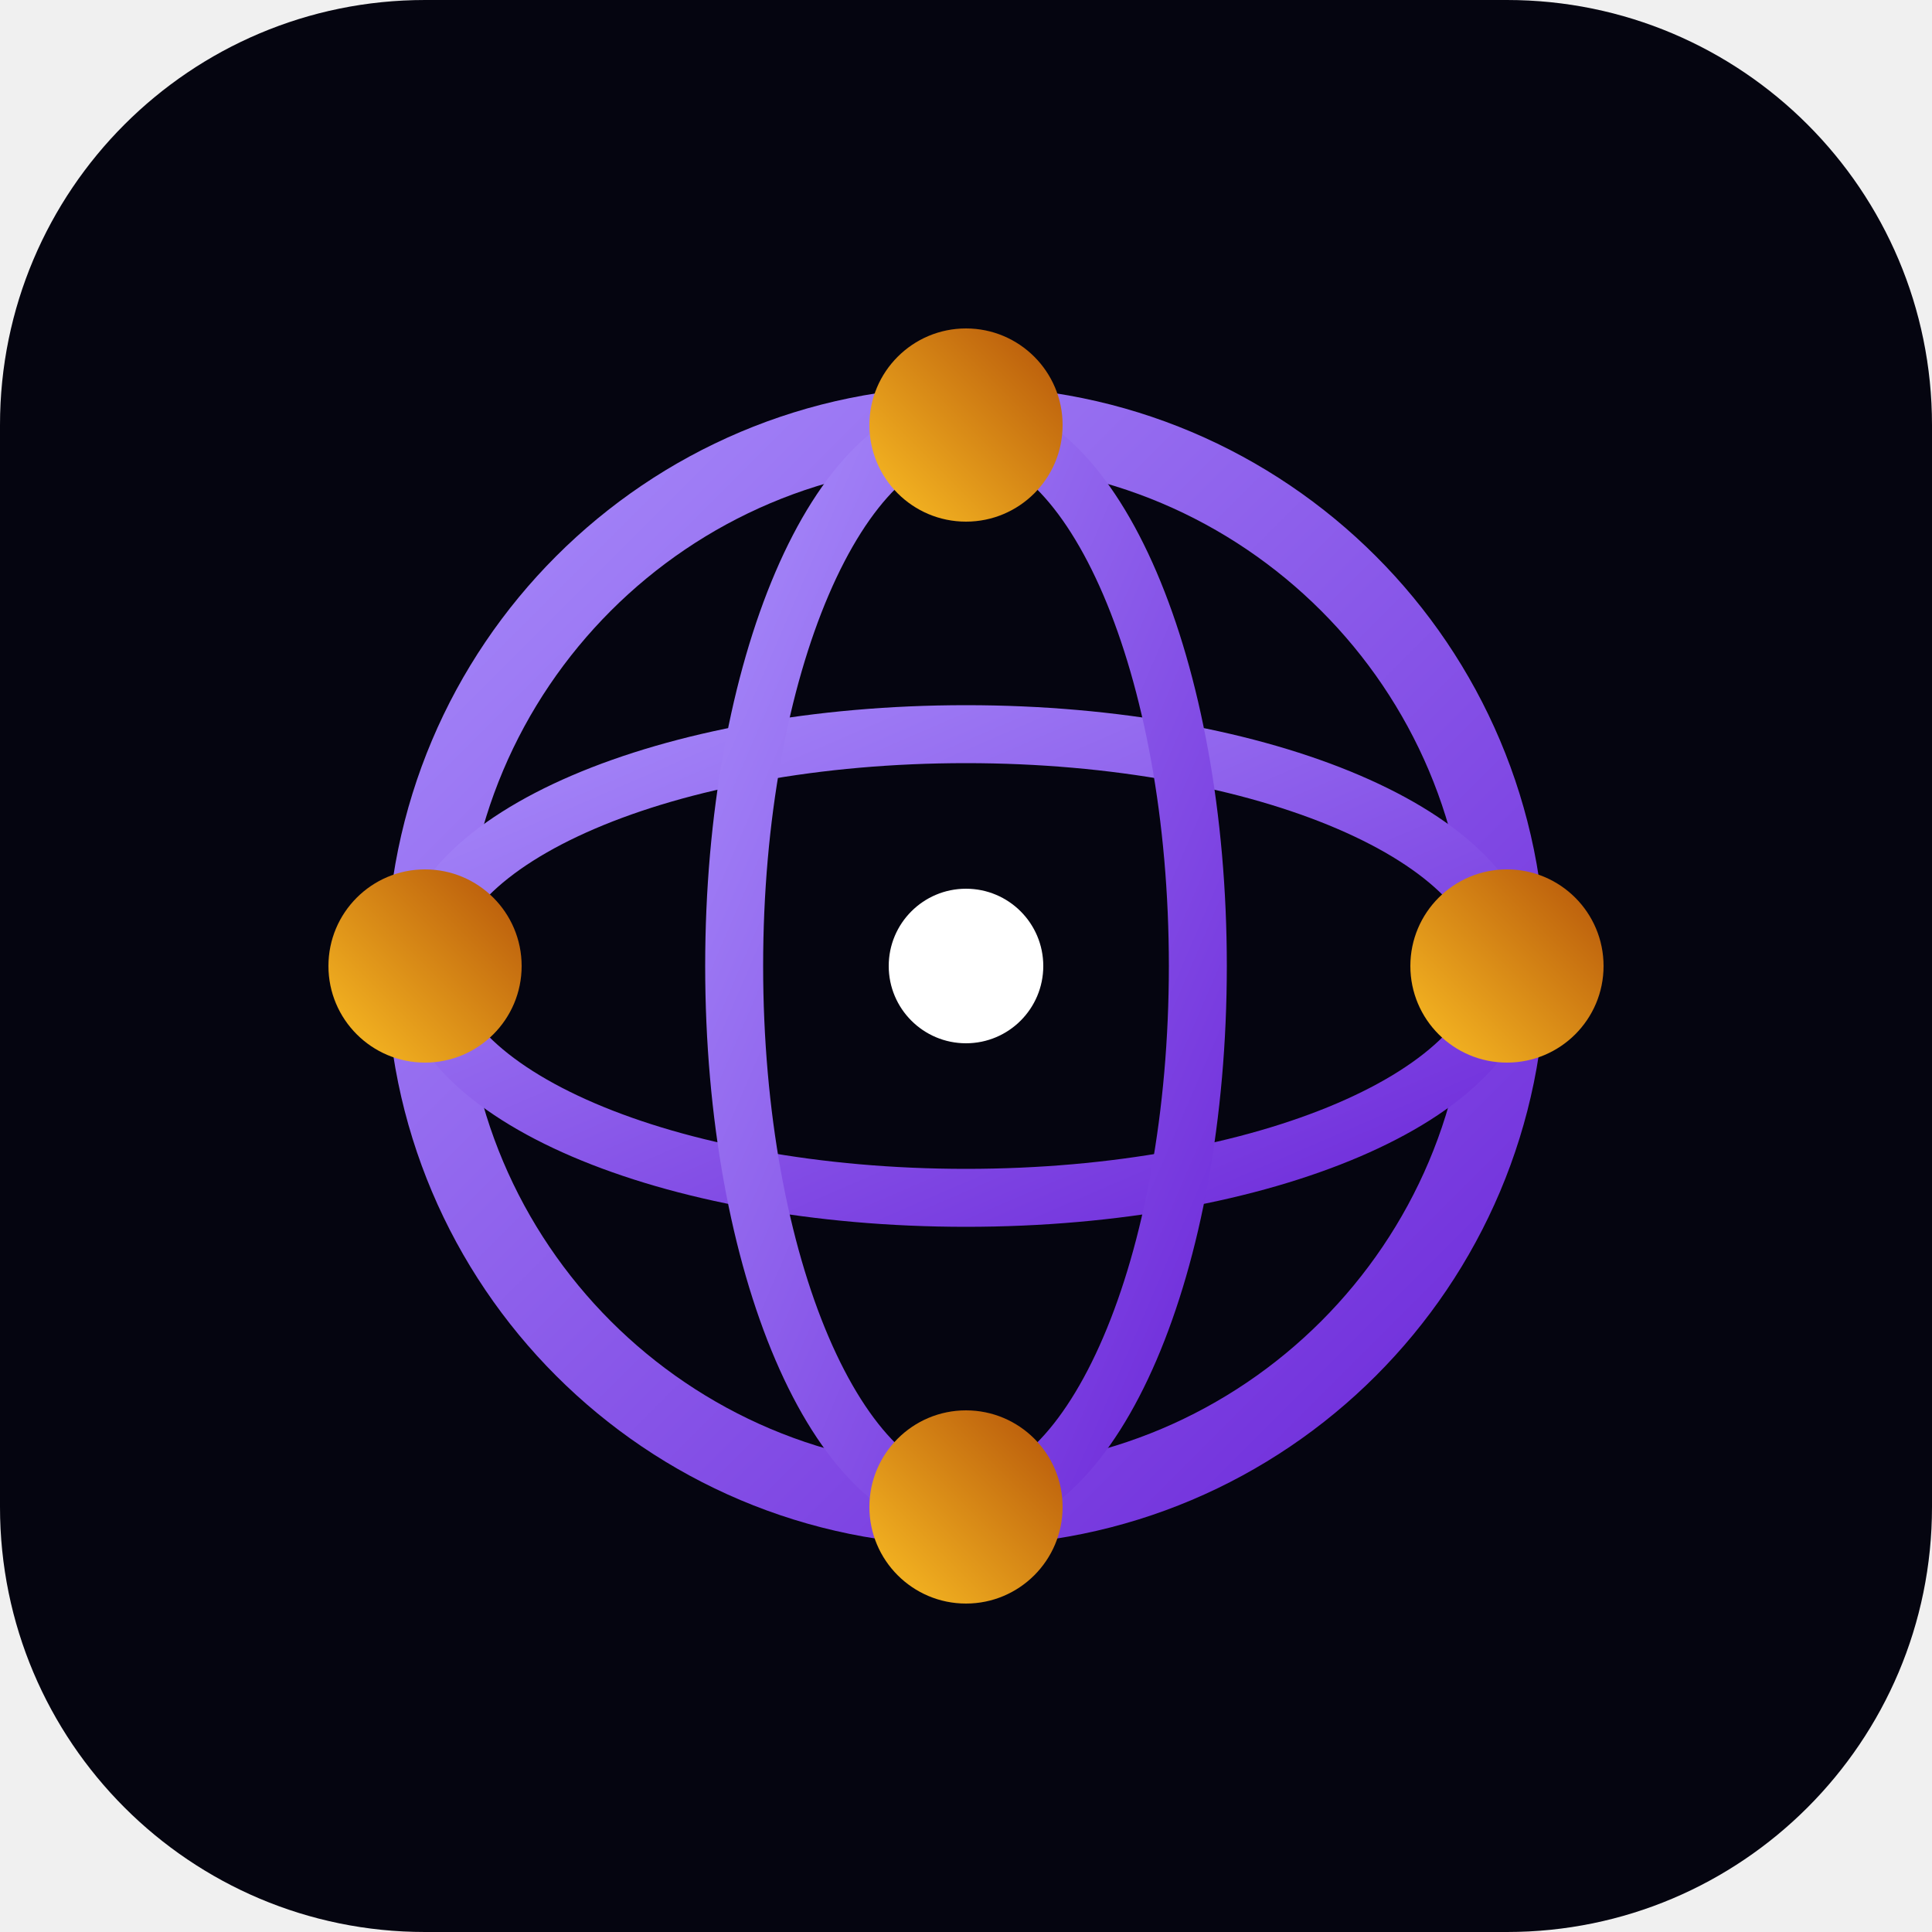
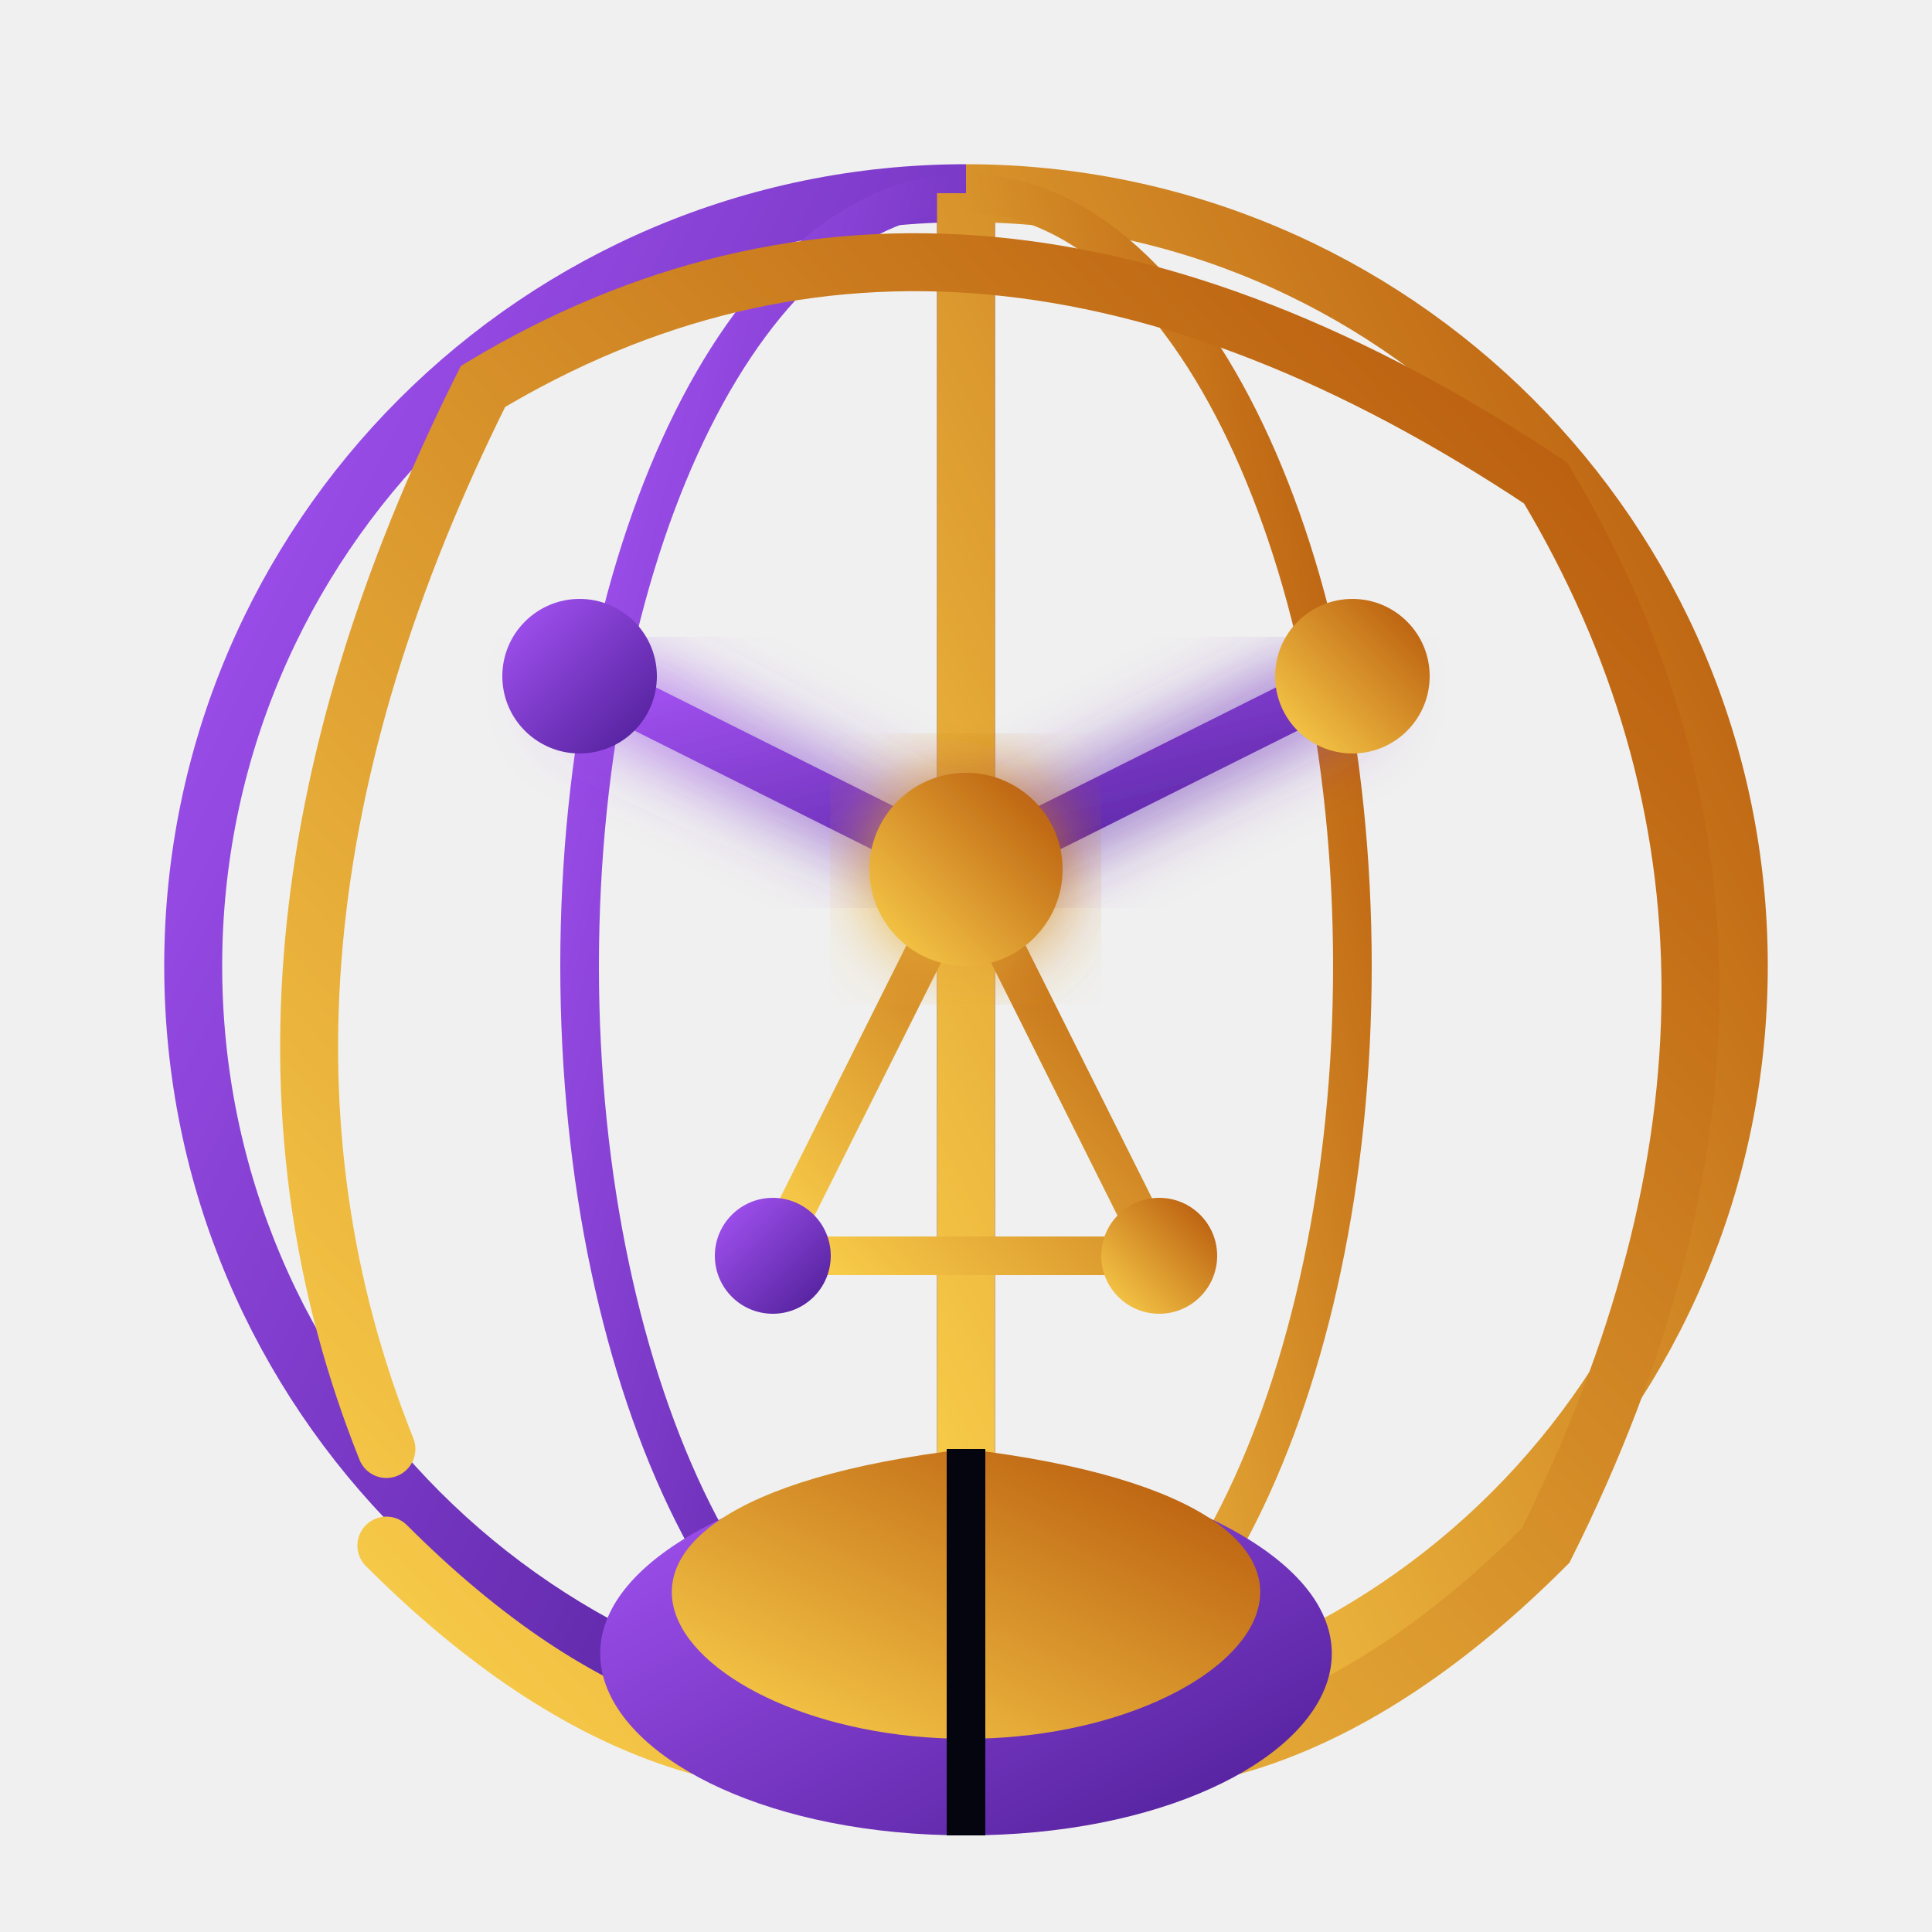
<svg xmlns="http://www.w3.org/2000/svg" class="logo-icon" viewBox="0 0 100 100" fill="none">
  <defs>
-     <linearGradient id="globeGrad1" x1="0%" y1="0%" x2="100%" y2="100%">
-       <stop offset="0%" stop-color="#a78bfa" />
-       <stop offset="100%" stop-color="#6d28d9" />
+     <linearGradient id="c2Purple" x1="0%" y1="0%" x2="100%" y2="100%">
+       <stop offset="0%" stop-color="#a855f7" />
+       <stop offset="100%" stop-color="#4c1d95" />
    </linearGradient>
-     <linearGradient id="globeGrad2" x1="0%" y1="100%" x2="100%" y2="0%">
-       <stop offset="0%" stop-color="#fbbf24" />
+     <linearGradient id="c2Gold" x1="0%" y1="100%" x2="100%" y2="0%">
+       <stop offset="0%" stop-color="#fcd34d" />
      <stop offset="100%" stop-color="#b45309" />
    </linearGradient>
+     <filter id="glow" x="-20%" y="-20%" width="140%" height="140%">
+       <feGaussianBlur stdDeviation="2" result="blur" />
+       <feComposite in="SourceGraphic" in2="blur" operator="over" />
+     </filter>
  </defs>
-   <rect width="100" height="100" rx="22" fill="#050510" />
-   <circle cx="50" cy="50" r="28" stroke="url(#globeGrad1)" stroke-width="4" />
-   <ellipse cx="50" cy="50" rx="28" ry="12" stroke="url(#globeGrad1)" stroke-width="3" />
-   <ellipse cx="50" cy="50" rx="12" ry="28" stroke="url(#globeGrad1)" stroke-width="3" />
-   <circle cx="50" cy="22" r="5" fill="url(#globeGrad2)" />
-   <circle cx="50" cy="78" r="5" fill="url(#globeGrad2)" />
-   <circle cx="22" cy="50" r="5" fill="url(#globeGrad2)" />
-   <circle cx="78" cy="50" r="5" fill="url(#globeGrad2)" />
-   <circle cx="50" cy="50" r="4" fill="#ffffff" />
+   <path d="M50 10 A40 40 0 0 0 50 90 L50 10" stroke="url(#c2Purple)" stroke-width="3" fill="none" />
+   <path d="M50 10 A20 40 0 0 0 50 90" stroke="url(#c2Purple)" stroke-width="2" fill="none" />
+   <path d="M50 10 A40 40 0 0 1 50 90 L50 10" stroke="url(#c2Gold)" stroke-width="3" fill="none" />
+   <path d="M50 10 A20 40 0 0 1 50 90" stroke="url(#c2Gold)" stroke-width="2" fill="none" />
+   <path d="M18 35 L82 35" stroke="url(#c2Purple)" stroke-width="2" opacity="0.6" />
+   <path d="M10 50 L90 50" stroke="url(#c2Purple)" stroke-width="2" opacity="0.6" />
+   <path d="M18 65 L82 65" stroke="url(#c2Purple)" stroke-width="2" opacity="0.6" />
+   <path d="M30 35 L50 45 L70 35" stroke="url(#c2Purple)" stroke-width="2.5" filter="url(#glow)" />
+   <path d="M50 45 L40 65 L60 65 Z" stroke="url(#c2Gold)" stroke-width="2" fill="none" />
+   <circle cx="30" cy="35" r="4" fill="url(#c2Purple)" />
+   <circle cx="70" cy="35" r="4" fill="url(#c2Gold)" />
+   <circle cx="50" cy="45" r="5" fill="url(#c2Gold)" filter="url(#glow)" />
+   <circle cx="40" cy="65" r="3" fill="url(#c2Purple)" />
+   <circle cx="60" cy="65" r="3" fill="url(#c2Gold)" />
+   <path d="M20 75 Q10 50 25 20 Q50 5 80 25 Q95 50 80 80 Q65 95 50 90 Q35 95 20 80" stroke="url(#c2Gold)" stroke-width="3" fill="none" stroke-linecap="round" />
+   <path d="M50 95 C30 95 20 80 50 75 C80 80 70 95 50 95 Z" fill="url(#c2Purple)" />
+   <path d="M50 90 C35 90 25 78 50 75 C75 78 65 90 50 90 Z" fill="url(#c2Gold)" />
+   <path d="M50 75 L50 95" stroke="#050510" stroke-width="2" />
</svg>
